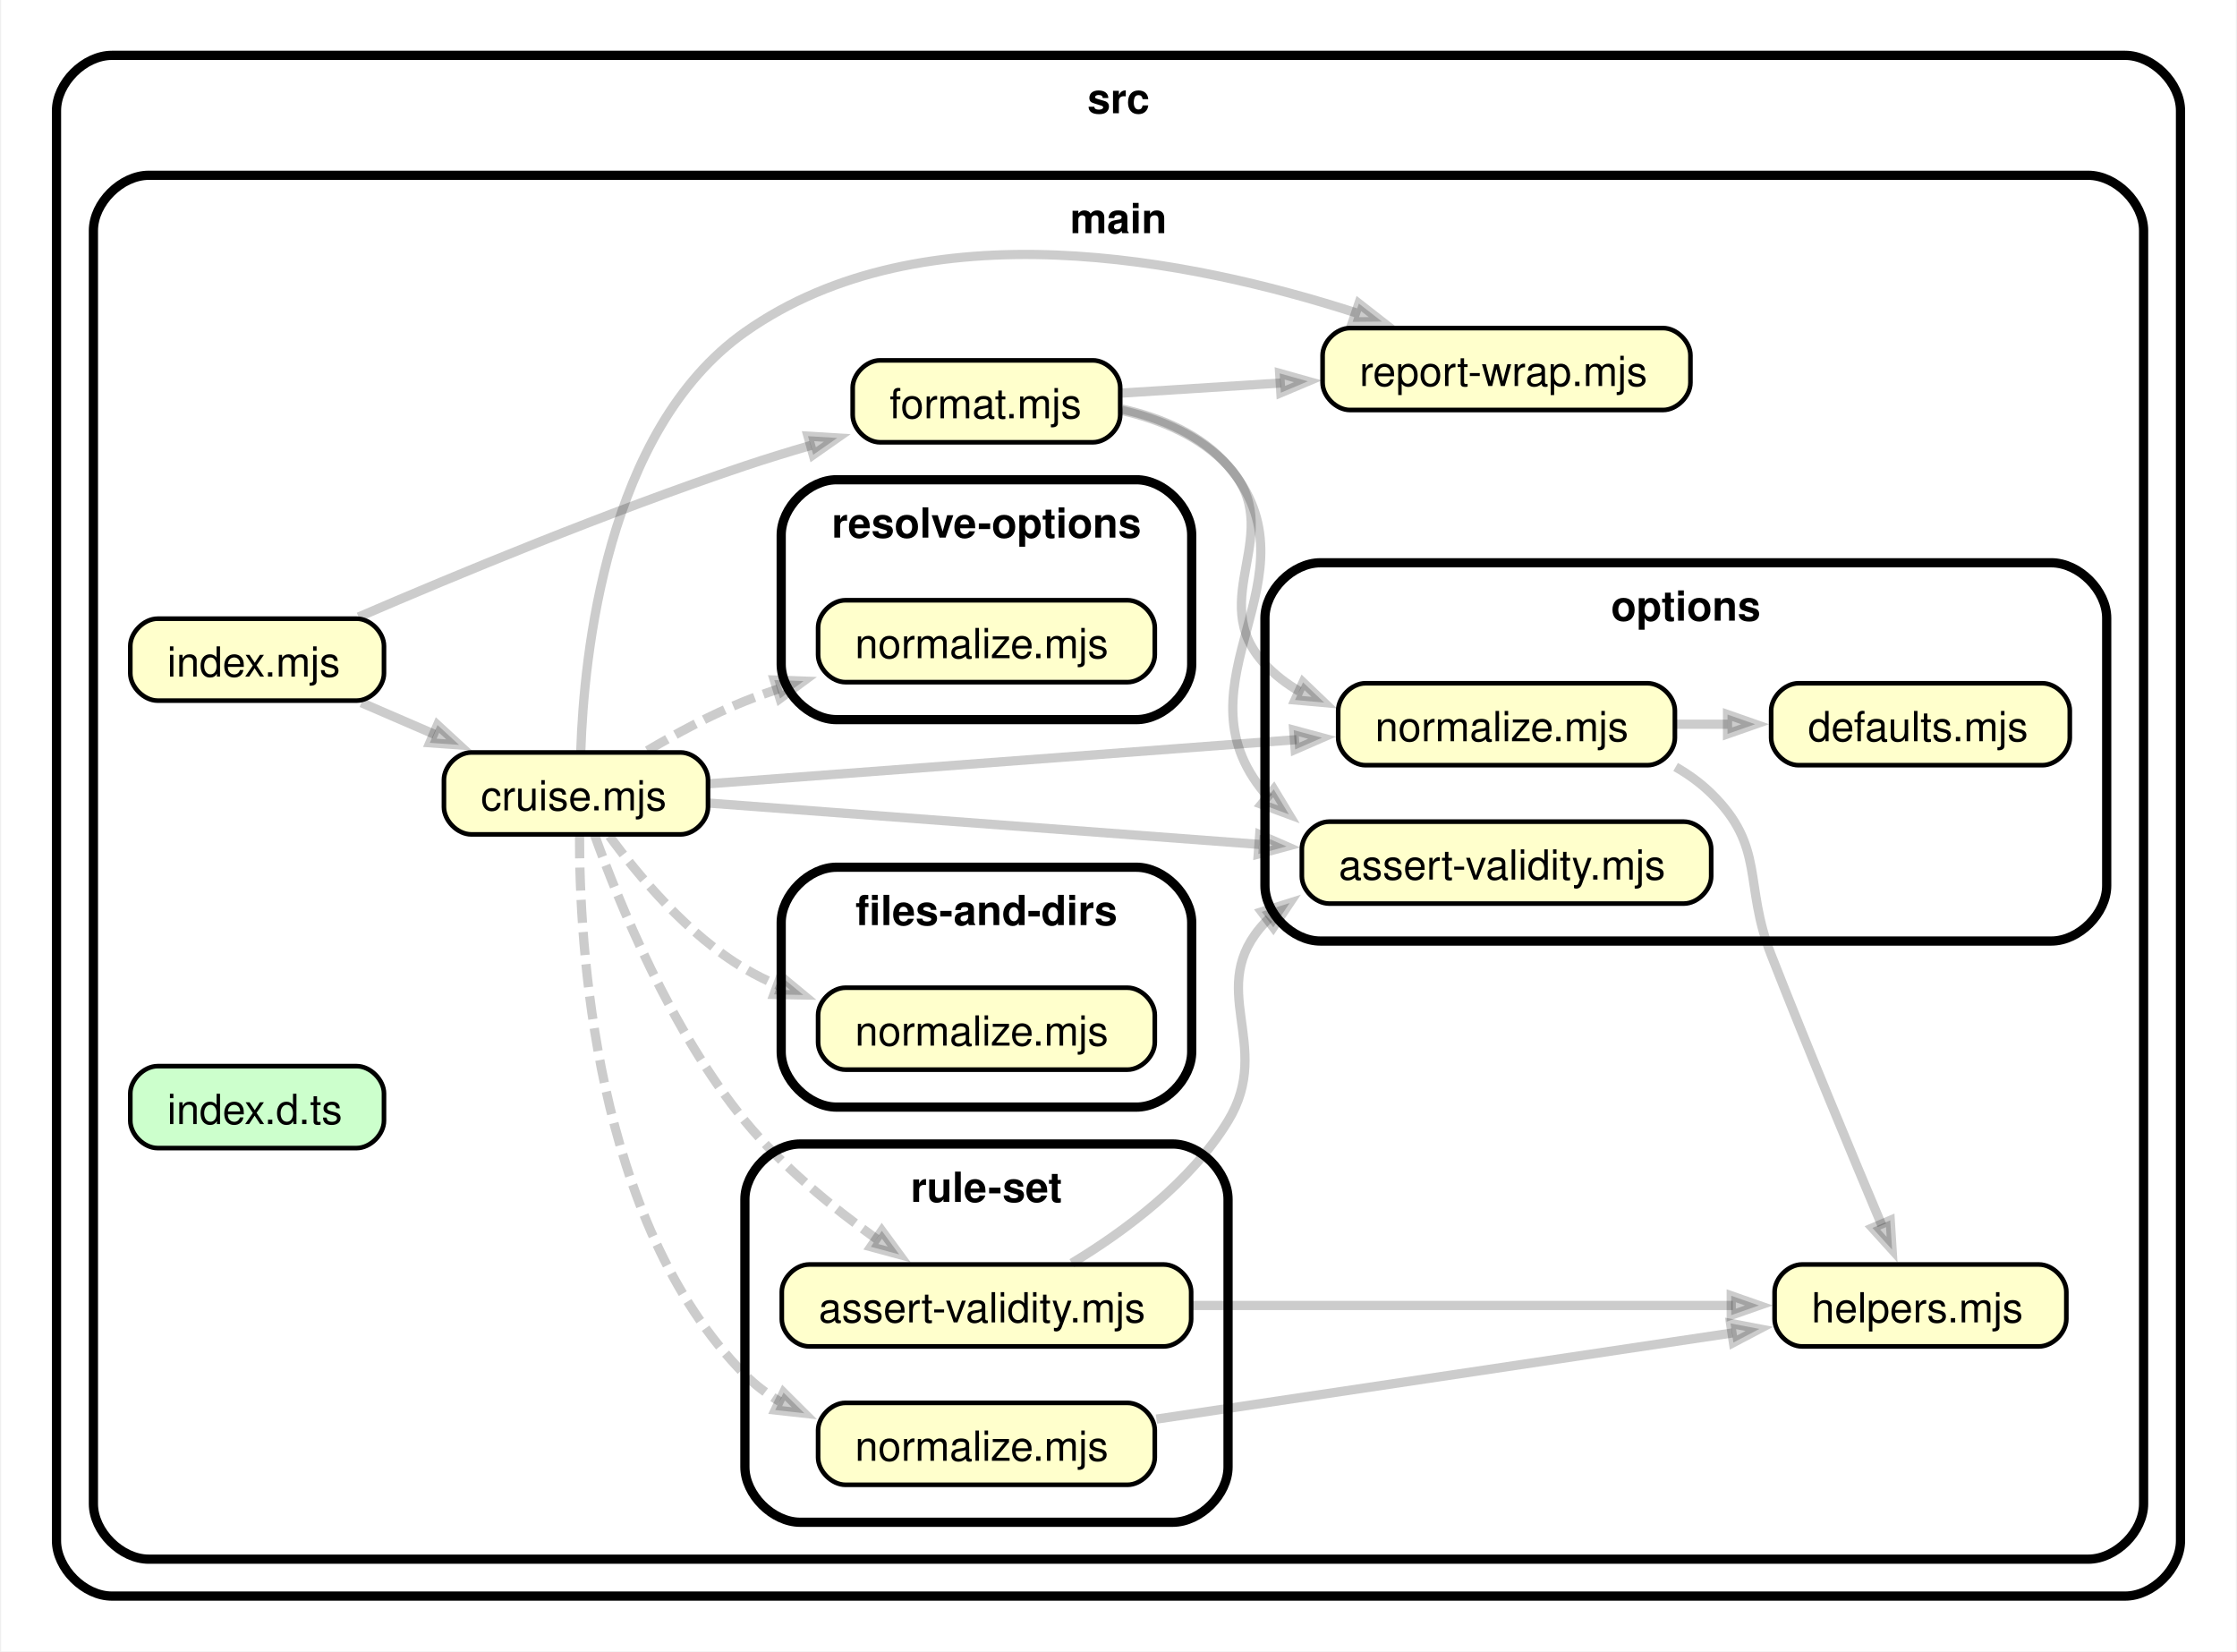
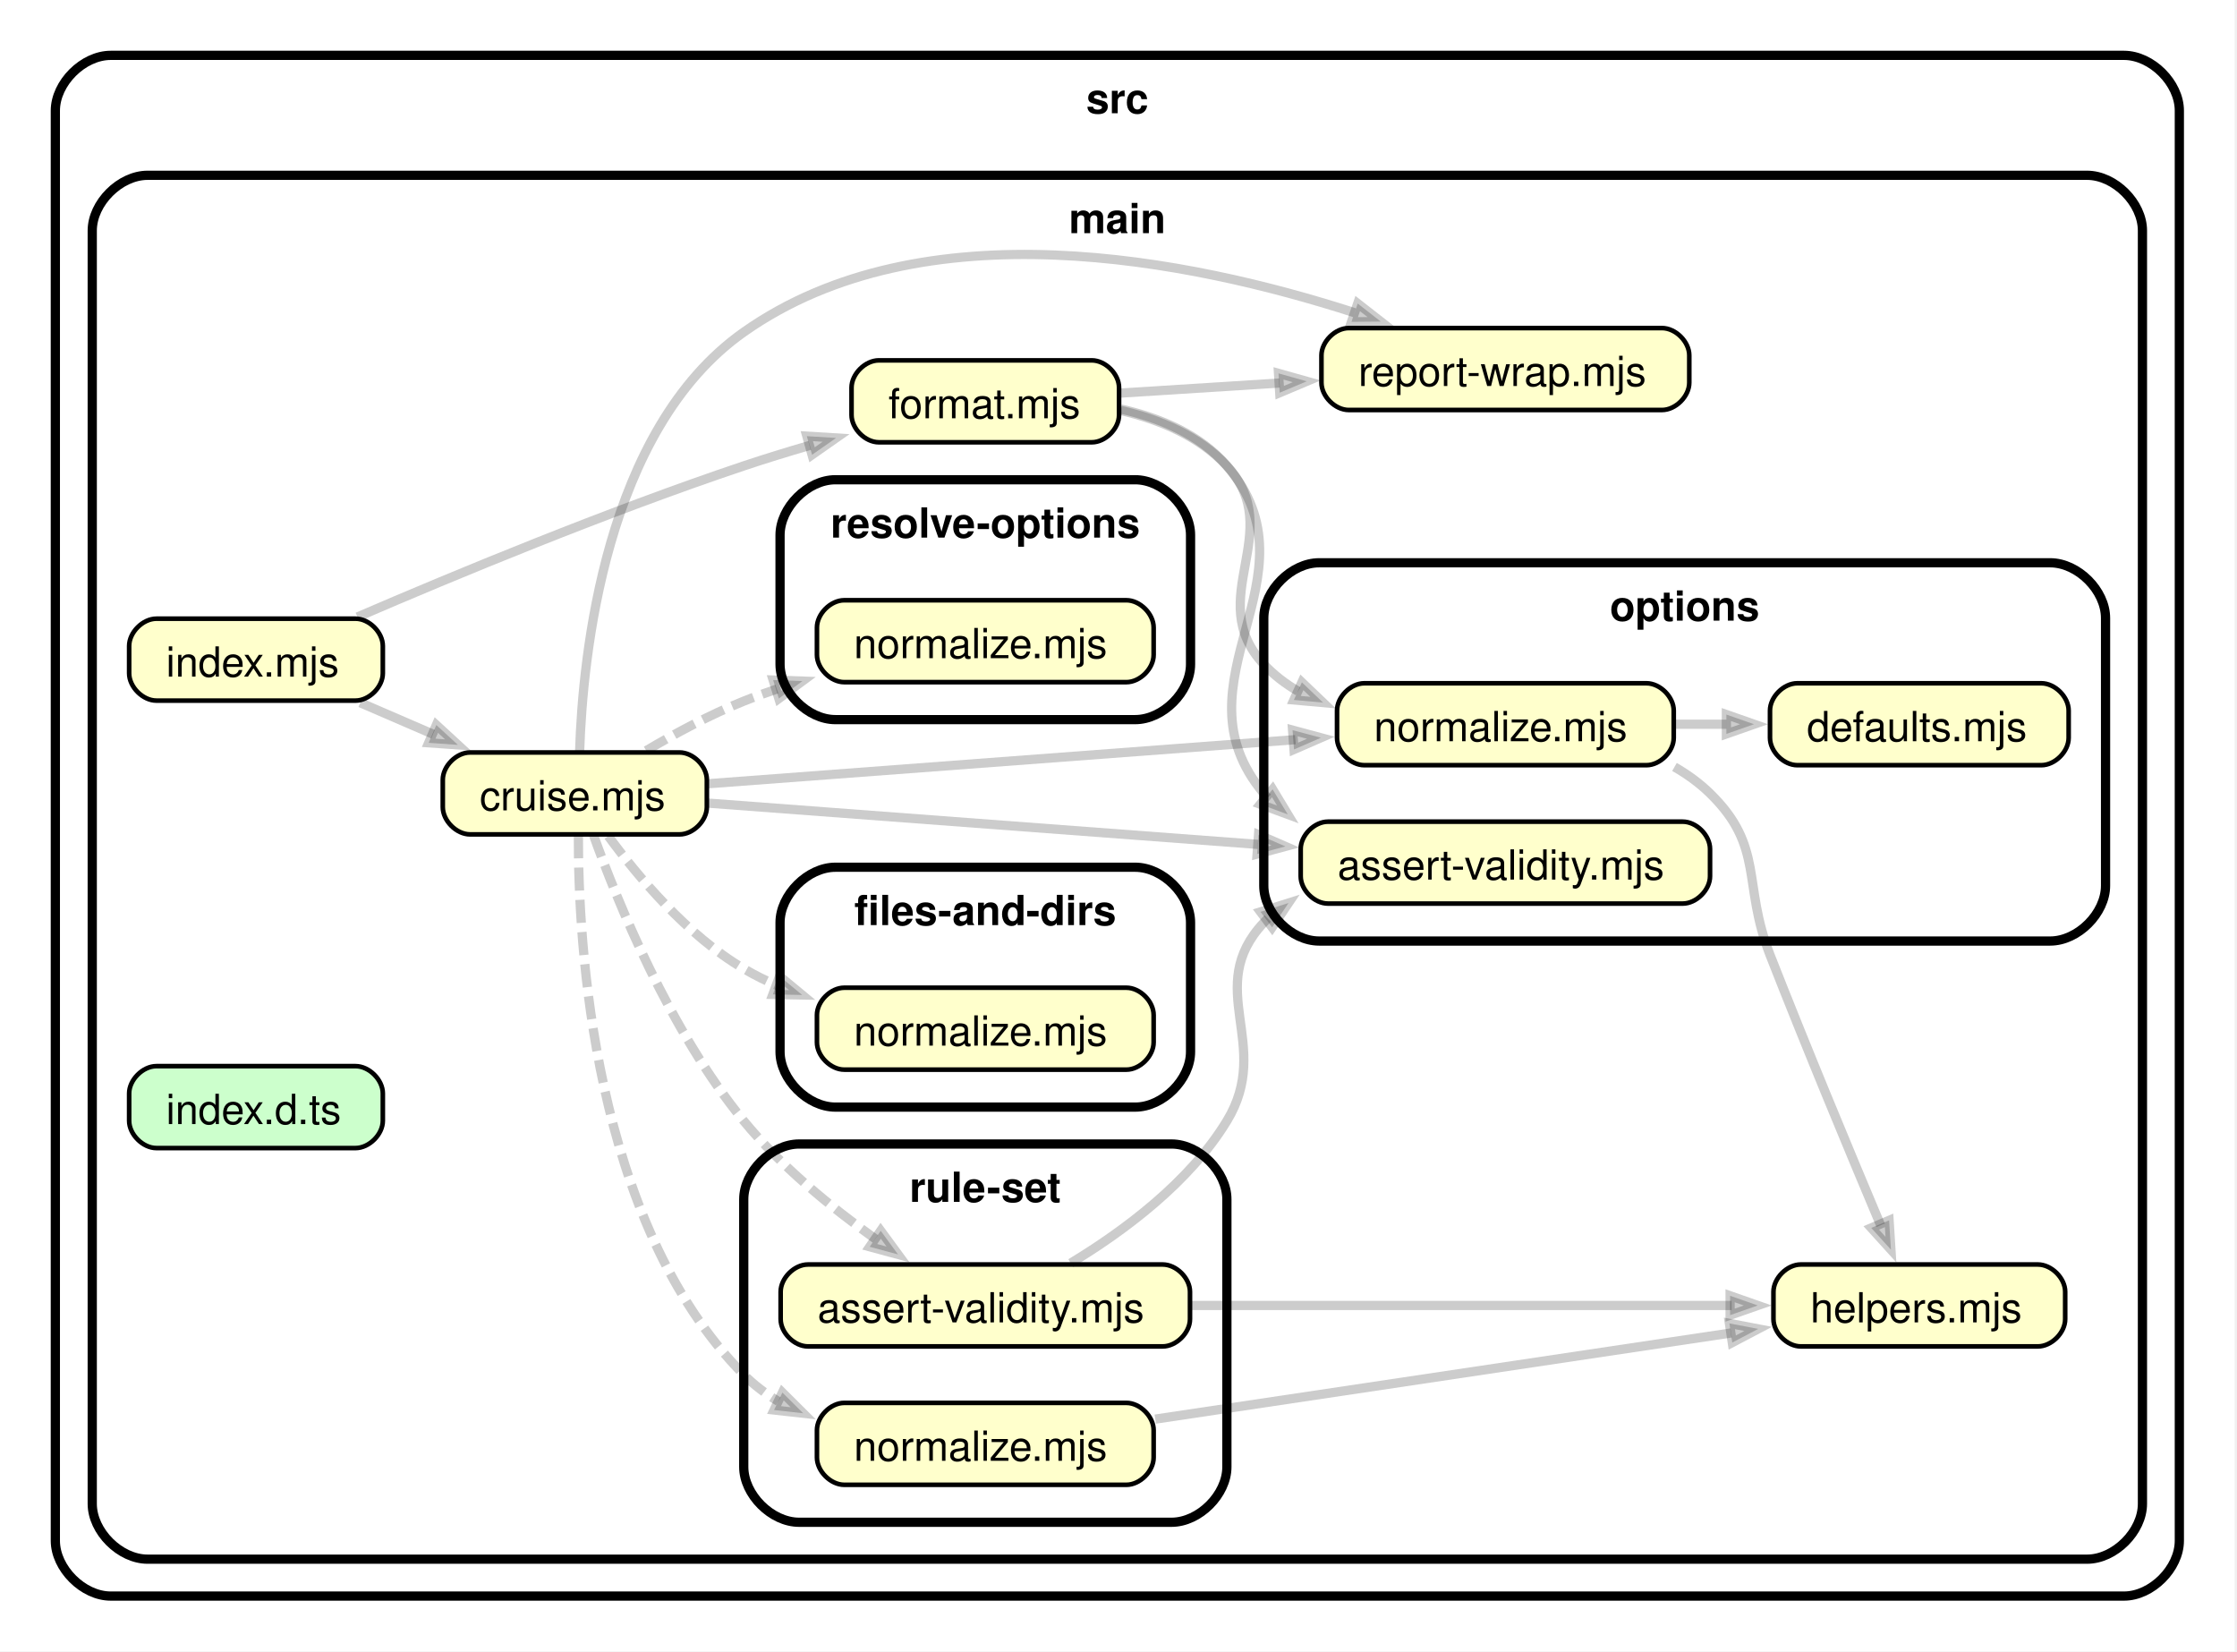
- <svg xmlns="http://www.w3.org/2000/svg" xmlns:xlink="http://www.w3.org/1999/xlink" width="485pt" height="358pt" viewBox="0 0 484.5 358">
+ <svg xmlns="http://www.w3.org/2000/svg" xmlns:xlink="http://www.w3.org/1999/xlink" width="485pt" height="358pt" viewBox="0 0 485 358">
  <g class="graph" transform="translate(4 354)">
    <path fill="#fff" d="M-4 4v-358h484.5V4z" />
    <g class="cluster">
      <path fill="#fff" stroke="#000" stroke-width="2" d="M20-8h436.5c6 0 12-6 12-12v-310c0-6-6-12-12-12H20c-6 0-12 6-12 12v310c0 6 6 12 12 12" />
-       <text x="238.25" y="-329.45" font-family="Helvetica,sans-Serif" font-size="9" font-weight="bold" text-anchor="middle">src</text>
+       <text xml:space="preserve" x="238.25" y="-329.45" font-family="Helvetica,sans-Serif" font-size="9" font-weight="bold" text-anchor="middle">src</text>
    </g>
    <g class="cluster">
      <path fill="#fff" stroke="#000" stroke-width="2" d="M28-16h420.5c6 0 12-6 12-12v-276c0-6-6-12-12-12H28c-6 0-12 6-12 12v276c0 6 6 12 12 12" />
-       <text x="238.25" y="-303.45" font-family="Helvetica,sans-Serif" font-size="9" font-weight="bold" text-anchor="middle">main</text>
+       <text xml:space="preserve" x="238.25" y="-303.45" font-family="Helvetica,sans-Serif" font-size="9" font-weight="bold" text-anchor="middle">main</text>
    </g>
    <g class="cluster">
      <path fill="#fff" stroke="#000" stroke-width="2" d="M177.12-114h65c6 0 12-6 12-12v-28c0-6-6-12-12-12h-65c-6 0-12 6-12 12v28c0 6 6 12 12 12" />
-       <text x="209.62" y="-153.45" font-family="Helvetica,sans-Serif" font-size="9" font-weight="bold" text-anchor="middle">files-and-dirs</text>
+       <text xml:space="preserve" x="209.62" y="-153.45" font-family="Helvetica,sans-Serif" font-size="9" font-weight="bold" text-anchor="middle">files-and-dirs</text>
    </g>
    <g class="cluster">
      <path fill="#fff" stroke="#000" stroke-width="2" d="M282-150h158.5c6 0 12-6 12-12v-58c0-6-6-12-12-12H282c-6 0-12 6-12 12v58c0 6 6 12 12 12" />
-       <text x="361.25" y="-219.45" font-family="Helvetica,sans-Serif" font-size="9" font-weight="bold" text-anchor="middle">options</text>
+       <text xml:space="preserve" x="361.25" y="-219.45" font-family="Helvetica,sans-Serif" font-size="9" font-weight="bold" text-anchor="middle">options</text>
    </g>
    <g class="cluster">
      <path fill="#fff" stroke="#000" stroke-width="2" d="M177.12-198h65c6 0 12-6 12-12v-28c0-6-6-12-12-12h-65c-6 0-12 6-12 12v28c0 6 6 12 12 12" />
-       <text x="209.62" y="-237.45" font-family="Helvetica,sans-Serif" font-size="9" font-weight="bold" text-anchor="middle">resolve-options</text>
+       <text xml:space="preserve" x="209.62" y="-237.45" font-family="Helvetica,sans-Serif" font-size="9" font-weight="bold" text-anchor="middle">resolve-options</text>
    </g>
    <g class="cluster">
      <path fill="#fff" stroke="#000" stroke-width="2" d="M169.25-24H250c6 0 12-6 12-12v-58c0-6-6-12-12-12h-80.75c-6 0-12 6-12 12v58c0 6 6 12 12 12" />
-       <text x="209.62" y="-93.45" font-family="Helvetica,sans-Serif" font-size="9" font-weight="bold" text-anchor="middle">rule-set</text>
+       <text xml:space="preserve" x="209.62" y="-93.45" font-family="Helvetica,sans-Serif" font-size="9" font-weight="bold" text-anchor="middle">rule-set</text>
    </g>
    <g class="node">
      <a xlink:href="src/main/cruise.mjs" xlink:title="cruise.mjs">
        <path fill="#ffc" stroke="#000" d="M143.33-190.88H97.92c-2.96 0-5.92 2.96-5.92 5.92v5.92c0 2.96 2.96 5.92 5.92 5.92h45.41c2.96 0 5.92-2.96 5.92-5.92v-5.92c0-2.96-2.96-5.92-5.92-5.92" />
-         <text x="100" y="-178.32" font-family="Helvetica,sans-Serif" font-size="9">cruise.mjs</text>
+         <text xml:space="preserve" x="100" y="-178.32" font-family="Helvetica,sans-Serif" font-size="9">cruise.mjs</text>
      </a>
    </g>
    <g class="node">
      <a xlink:href="src/main/files-and-dirs/normalize.mjs" xlink:title="normalize.mjs">
        <path fill="#ffc" stroke="#000" d="M240.21-139.88h-61.17c-2.96 0-5.92 2.96-5.92 5.92v5.92c0 2.96 2.96 5.92 5.92 5.92h61.17c2.96 0 5.91-2.96 5.91-5.92v-5.92c0-2.96-2.95-5.92-5.91-5.92" />
-         <text x="181.12" y="-127.33" font-family="Helvetica,sans-Serif" font-size="9">normalize.mjs</text>
+         <text xml:space="preserve" x="181.12" y="-127.33" font-family="Helvetica,sans-Serif" font-size="9">normalize.mjs</text>
      </a>
    </g>
    <g class="edge">
      <path fill="none" stroke="#000" stroke-dasharray="5,2" stroke-opacity=".2" stroke-width="2" d="M127.88-172.75c6.38 8.72 17.06 21.49 29.37 28.75 2.38 1.4 4.9 2.65 7.51 3.77" />
      <path fill-opacity=".2" stroke="#000" stroke-opacity=".2" stroke-width="2" d="m165.02-142.37 4.9 4.06-6.36-.12z" />
    </g>
    <g class="node">
      <a xlink:href="src/main/options/assert-validity.mjs" xlink:title="assert-validity.mjs">
        <path fill="#ffc" stroke="#000" d="M360.83-175.88h-76.91c-2.96 0-5.92 2.96-5.92 5.92v5.92c0 2.96 2.96 5.92 5.92 5.92h76.91c2.96 0 5.92-2.96 5.92-5.92v-5.92c0-2.96-2.96-5.92-5.92-5.92" />
-         <text x="286" y="-163.32" font-family="Helvetica,sans-Serif" font-size="9">assert-validity.mjs</text>
+         <text xml:space="preserve" x="286" y="-163.32" font-family="Helvetica,sans-Serif" font-size="9">assert-validity.mjs</text>
      </a>
    </g>
    <g class="edge">
      <path fill="none" stroke="#000" stroke-opacity=".2" stroke-width="2" d="M149.4-179.91c30.76 2.31 81.07 6.08 119.35 8.96" />
      <path fill-opacity=".2" stroke="#000" stroke-opacity=".2" stroke-width="2" d="m268.86-173.05 5.83 2.54-6.14 1.65z" />
    </g>
    <g class="node">
      <a xlink:href="src/main/options/normalize.mjs" xlink:title="normalize.mjs">
        <path fill="#ffc" stroke="#000" d="M352.96-205.88h-61.17c-2.96 0-5.91 2.96-5.91 5.92v5.92c0 2.96 2.95 5.92 5.91 5.92h61.17c2.96 0 5.92-2.96 5.92-5.92v-5.92c0-2.96-2.96-5.92-5.92-5.92" />
-         <text x="293.88" y="-193.32" font-family="Helvetica,sans-Serif" font-size="9">normalize.mjs</text>
+         <text xml:space="preserve" x="293.88" y="-193.32" font-family="Helvetica,sans-Serif" font-size="9">normalize.mjs</text>
      </a>
    </g>
    <g class="edge">
      <path fill="none" stroke="#000" stroke-opacity=".2" stroke-width="2" d="M149.4-184.09c32.99-2.47 88.45-6.64 127.45-9.57" />
      <path fill-opacity=".2" stroke="#000" stroke-opacity=".2" stroke-width="2" d="m276.24-195.72 6.14 1.65-5.83 2.54z" />
    </g>
    <g class="node">
      <a xlink:href="src/main/report-wrap.mjs" xlink:title="report-wrap.mjs">
        <path fill="#ffc" stroke="#000" d="M356.33-282.88h-67.91c-2.96 0-5.92 2.96-5.92 5.92v5.92c0 2.96 2.96 5.92 5.92 5.92h67.91c2.96 0 5.92-2.96 5.92-5.92v-5.92c0-2.96-2.96-5.92-5.92-5.92" />
-         <text x="290.5" y="-270.32" font-family="Helvetica,sans-Serif" font-size="9">report-wrap.mjs</text>
+         <text xml:space="preserve" x="290.5" y="-270.32" font-family="Helvetica,sans-Serif" font-size="9">report-wrap.mjs</text>
      </a>
    </g>
    <g class="edge">
      <path fill="none" stroke="#000" stroke-opacity=".2" stroke-width="2" d="M121.67-191.21c.66-20.46 5.46-69.55 35.58-90.79 38.9-27.44 96.82-15.71 132.43-4.21" />
      <path fill-opacity=".2" stroke="#000" stroke-opacity=".2" stroke-width="2" d="m290.36-288.2 5.01 3.91-6.36.06z" />
    </g>
    <g class="node">
      <a xlink:href="src/main/resolve-options/normalize.mjs" xlink:title="normalize.mjs">
        <path fill="#ffc" stroke="#000" d="M240.21-223.88h-61.17c-2.96 0-5.92 2.96-5.92 5.92v5.92c0 2.96 2.96 5.92 5.92 5.92h61.17c2.96 0 5.91-2.96 5.91-5.92v-5.92c0-2.96-2.95-5.92-5.91-5.92" />
-         <text x="181.12" y="-211.32" font-family="Helvetica,sans-Serif" font-size="9">normalize.mjs</text>
+         <text xml:space="preserve" x="181.12" y="-211.32" font-family="Helvetica,sans-Serif" font-size="9">normalize.mjs</text>
      </a>
    </g>
    <g class="edge">
      <path fill="none" stroke="#000" stroke-dasharray="5,2" stroke-opacity=".2" stroke-width="2" d="M136.1-191.27c6.31-3.74 13.9-7.84 21.15-10.73 2.32-.93 4.73-1.8 7.18-2.63" />
      <path fill-opacity=".2" stroke="#000" stroke-opacity=".2" stroke-width="2" d="m163.62-206.58 6.35.23-5.11 3.78z" />
    </g>
    <g class="node">
      <a xlink:href="src/main/rule-set/assert-validity.mjs" xlink:title="assert-validity.mjs">
        <path fill="#ffc" stroke="#000" d="M248.08-79.88h-76.91c-2.96 0-5.92 2.96-5.92 5.92v5.92c0 2.96 2.96 5.92 5.92 5.92h76.91c2.96 0 5.92-2.96 5.92-5.92v-5.92c0-2.96-2.96-5.92-5.92-5.92" />
-         <text x="173.25" y="-67.33" font-family="Helvetica,sans-Serif" font-size="9">assert-validity.mjs</text>
+         <text xml:space="preserve" x="173.25" y="-67.33" font-family="Helvetica,sans-Serif" font-size="9">assert-validity.mjs</text>
      </a>
    </g>
    <g class="edge">
      <path fill="none" stroke="#000" stroke-dasharray="5,2" stroke-opacity=".2" stroke-width="2" d="M124.67-172.97c5.12 14.26 16.48 42.35 32.58 61.97 8.03 9.79 18.88 18.67 28.53 25.57" />
      <path fill-opacity=".2" stroke="#000" stroke-opacity=".2" stroke-width="2" d="m186.94-87.19 3.76 5.13-6.14-1.66z" />
    </g>
    <g class="node">
      <a xlink:href="src/main/rule-set/normalize.mjs" xlink:title="normalize.mjs">
        <path fill="#ffc" stroke="#000" d="M240.21-49.88h-61.17c-2.96 0-5.92 2.96-5.92 5.92v5.92c0 2.96 2.96 5.92 5.92 5.92h61.17c2.96 0 5.91-2.96 5.91-5.92v-5.92c0-2.96-2.95-5.92-5.91-5.92" />
-         <text x="181.12" y="-37.33" font-family="Helvetica,sans-Serif" font-size="9">normalize.mjs</text>
+         <text xml:space="preserve" x="181.12" y="-37.33" font-family="Helvetica,sans-Serif" font-size="9">normalize.mjs</text>
      </a>
    </g>
    <g class="edge">
      <path fill="none" stroke="#000" stroke-dasharray="5,2" stroke-opacity=".2" stroke-width="2" d="M121.4-172.93c-.07 22.95 3.04 83.84 35.85 116.93 2.23 2.25 4.77 4.16 7.5 5.79" />
      <path fill-opacity=".2" stroke="#000" stroke-opacity=".2" stroke-width="2" d="m165.63-52.12 4.51 4.49-6.32-.7z" />
    </g>
    <g class="node">
      <a xlink:href="src/main/helpers.mjs" xlink:title="helpers.mjs">
        <path fill="#ffc" stroke="#000" d="M437.83-79.88h-51.41c-2.96 0-5.92 2.96-5.92 5.92v5.92c0 2.96 2.96 5.92 5.92 5.92h51.41c2.96 0 5.92-2.96 5.92-5.92v-5.92c0-2.96-2.96-5.92-5.92-5.92" />
-         <text x="388.5" y="-67.33" font-family="Helvetica,sans-Serif" font-size="9">helpers.mjs</text>
+         <text xml:space="preserve" x="388.5" y="-67.33" font-family="Helvetica,sans-Serif" font-size="9">helpers.mjs</text>
      </a>
    </g>
    <g class="edge">
      <path fill="none" stroke="#000" stroke-opacity=".2" stroke-width="2" d="M359.04-187.74c2.81 1.61 5.43 3.51 7.71 5.74 11.87 11.6 6.94 19.55 13 35 7.93 20.22 17.51 43.25 23.99 58.61" />
      <path fill-opacity=".2" stroke="#000" stroke-opacity=".2" stroke-width="2" d="m405.57-89.45.4 6.35-4.27-4.71z" />
    </g>
    <g class="node">
      <a xlink:href="src/main/options/defaults.mjs" xlink:title="defaults.mjs">
        <path fill="#ffc" stroke="#000" d="M438.58-205.88h-52.91c-2.96 0-5.92 2.96-5.92 5.92v5.92c0 2.96 2.96 5.92 5.92 5.92h52.91c2.96 0 5.92-2.96 5.92-5.92v-5.92c0-2.96-2.96-5.92-5.92-5.92" />
-         <text x="387.75" y="-193.32" font-family="Helvetica,sans-Serif" font-size="9">defaults.mjs</text>
+         <text xml:space="preserve" x="387.75" y="-193.32" font-family="Helvetica,sans-Serif" font-size="9">defaults.mjs</text>
      </a>
    </g>
    <g class="edge">
      <path fill="none" stroke="#000" stroke-opacity=".2" stroke-width="2" d="M359.32-197h10.99" />
      <path fill-opacity=".2" stroke="#000" stroke-opacity=".2" stroke-width="2" d="m370.29-199.1 6 2.1-6 2.1z" />
    </g>
    <g class="edge">
      <path fill="none" stroke="#000" stroke-opacity=".2" stroke-width="2" d="M228.14-80.17C239.6-87.09 253.89-97.67 262-111c10.1-16.61-5.3-28.82 8-43 .28-.3.57-.6.87-.89" />
      <path fill-opacity=".2" stroke="#000" stroke-opacity=".2" stroke-width="2" d="m269.29-156.33 6.07-1.91-3.55 5.27z" />
    </g>
    <g class="edge">
      <path fill="none" stroke="#000" stroke-opacity=".2" stroke-width="2" d="M254.13-71h117.29" />
      <path fill-opacity=".2" stroke="#000" stroke-opacity=".2" stroke-width="2" d="m371.1-73.1 6 2.1-6 2.1z" />
    </g>
    <g class="edge">
      <path fill="none" stroke="#000" stroke-opacity=".2" stroke-width="2" d="M246.47-46.36c35.1-5.25 88.46-13.24 124.86-18.68" />
      <path fill-opacity=".2" stroke="#000" stroke-opacity=".2" stroke-width="2" d="m370.95-67.11 6.25 1.19-5.63 2.96z" />
    </g>
    <g class="node">
      <a xlink:href="src/main/format.mjs" xlink:title="format.mjs">
        <path fill="#ffc" stroke="#000" d="M232.71-275.88h-46.17c-2.96 0-5.92 2.96-5.92 5.92v5.92c0 2.96 2.96 5.92 5.92 5.92h46.17c2.96 0 5.91-2.96 5.91-5.92v-5.92c0-2.96-2.95-5.92-5.91-5.92" />
-         <text x="188.62" y="-263.32" font-family="Helvetica,sans-Serif" font-size="9">format.mjs</text>
+         <text xml:space="preserve" x="188.62" y="-263.32" font-family="Helvetica,sans-Serif" font-size="9">format.mjs</text>
      </a>
    </g>
    <g class="edge">
      <path fill="none" stroke="#000" stroke-opacity=".2" stroke-width="2" d="M238.98-265.33c8.58 1.94 17.25 5.59 23.02 12.33 20.66 24.11-12.44 46.7 8 71 .27.32.54.63.83.94" />
      <path fill-opacity=".2" stroke="#000" stroke-opacity=".2" stroke-width="2" d="m271.91-182.89 3.29 5.44-5.96-2.2z" />
    </g>
    <g class="edge">
      <path fill="none" stroke="#000" stroke-opacity=".2" stroke-width="2" d="M238.97-265.02c8.47 1.97 17.08 5.56 23.03 12.02 13.17 14.3-5.3 28.82 8 43 2.17 2.32 4.7 4.25 7.44 5.85" />
      <path fill-opacity=".2" stroke="#000" stroke-opacity=".2" stroke-width="2" d="m278.26-206.08 4.59 4.39-6.33-.57z" />
    </g>
    <g class="edge">
      <path fill="none" stroke="#000" stroke-opacity=".2" stroke-width="2" d="M238.86-268.78c10.52-.67 22.78-1.44 34.57-2.19" />
      <path fill-opacity=".2" stroke="#000" stroke-opacity=".2" stroke-width="2" d="m273.19-273.06 6.12 1.72-5.86 2.47z" />
    </g>
    <g class="node">
      <a xlink:href="src/main/index.d.ts" xlink:title="index.d.ts">
        <path fill="#cfc" stroke="#000" d="M73.08-122.88H29.92c-2.96 0-5.92 2.96-5.92 5.92v5.92c0 2.96 2.96 5.92 5.92 5.92h43.16c2.96 0 5.92-2.96 5.92-5.92v-5.92c0-2.96-2.96-5.92-5.92-5.92" />
-         <text x="32" y="-110.33" font-family="Helvetica,sans-Serif" font-size="9">index.d.ts</text>
+         <text xml:space="preserve" x="32" y="-110.33" font-family="Helvetica,sans-Serif" font-size="9">index.d.ts</text>
      </a>
    </g>
    <g class="node">
      <a xlink:href="src/main/index.mjs" xlink:title="index.mjs">
        <path fill="#ffc" stroke="#000" d="M73.08-219.88H29.92c-2.96 0-5.92 2.96-5.92 5.92v5.92c0 2.96 2.96 5.92 5.92 5.92h43.16c2.96 0 5.92-2.96 5.92-5.92v-5.92c0-2.96-2.96-5.92-5.92-5.92" />
-         <text x="32" y="-207.32" font-family="Helvetica,sans-Serif" font-size="9">index.mjs</text>
+         <text xml:space="preserve" x="32" y="-207.32" font-family="Helvetica,sans-Serif" font-size="9">index.mjs</text>
      </a>
    </g>
    <g class="edge">
      <path fill="none" stroke="#000" stroke-opacity=".2" stroke-width="2" d="M74.11-201.66c5.03 2.17 10.47 4.52 15.78 6.82" />
      <path fill-opacity=".2" stroke="#000" stroke-opacity=".2" stroke-width="2" d="m90.6-196.83 4.68 4.31-6.34-.45z" />
    </g>
    <g class="edge">
      <path fill="none" stroke="#000" stroke-opacity=".2" stroke-width="2" d="M73.5-220.25c20.96-9.04 54.21-22.84 83.75-32.75 4.6-1.54 9.48-3.04 14.32-4.45" />
      <path fill-opacity=".2" stroke="#000" stroke-opacity=".2" stroke-width="2" d="m170.93-259.45 6.34.39-5.21 3.65z" />
    </g>
  </g>
</svg>
